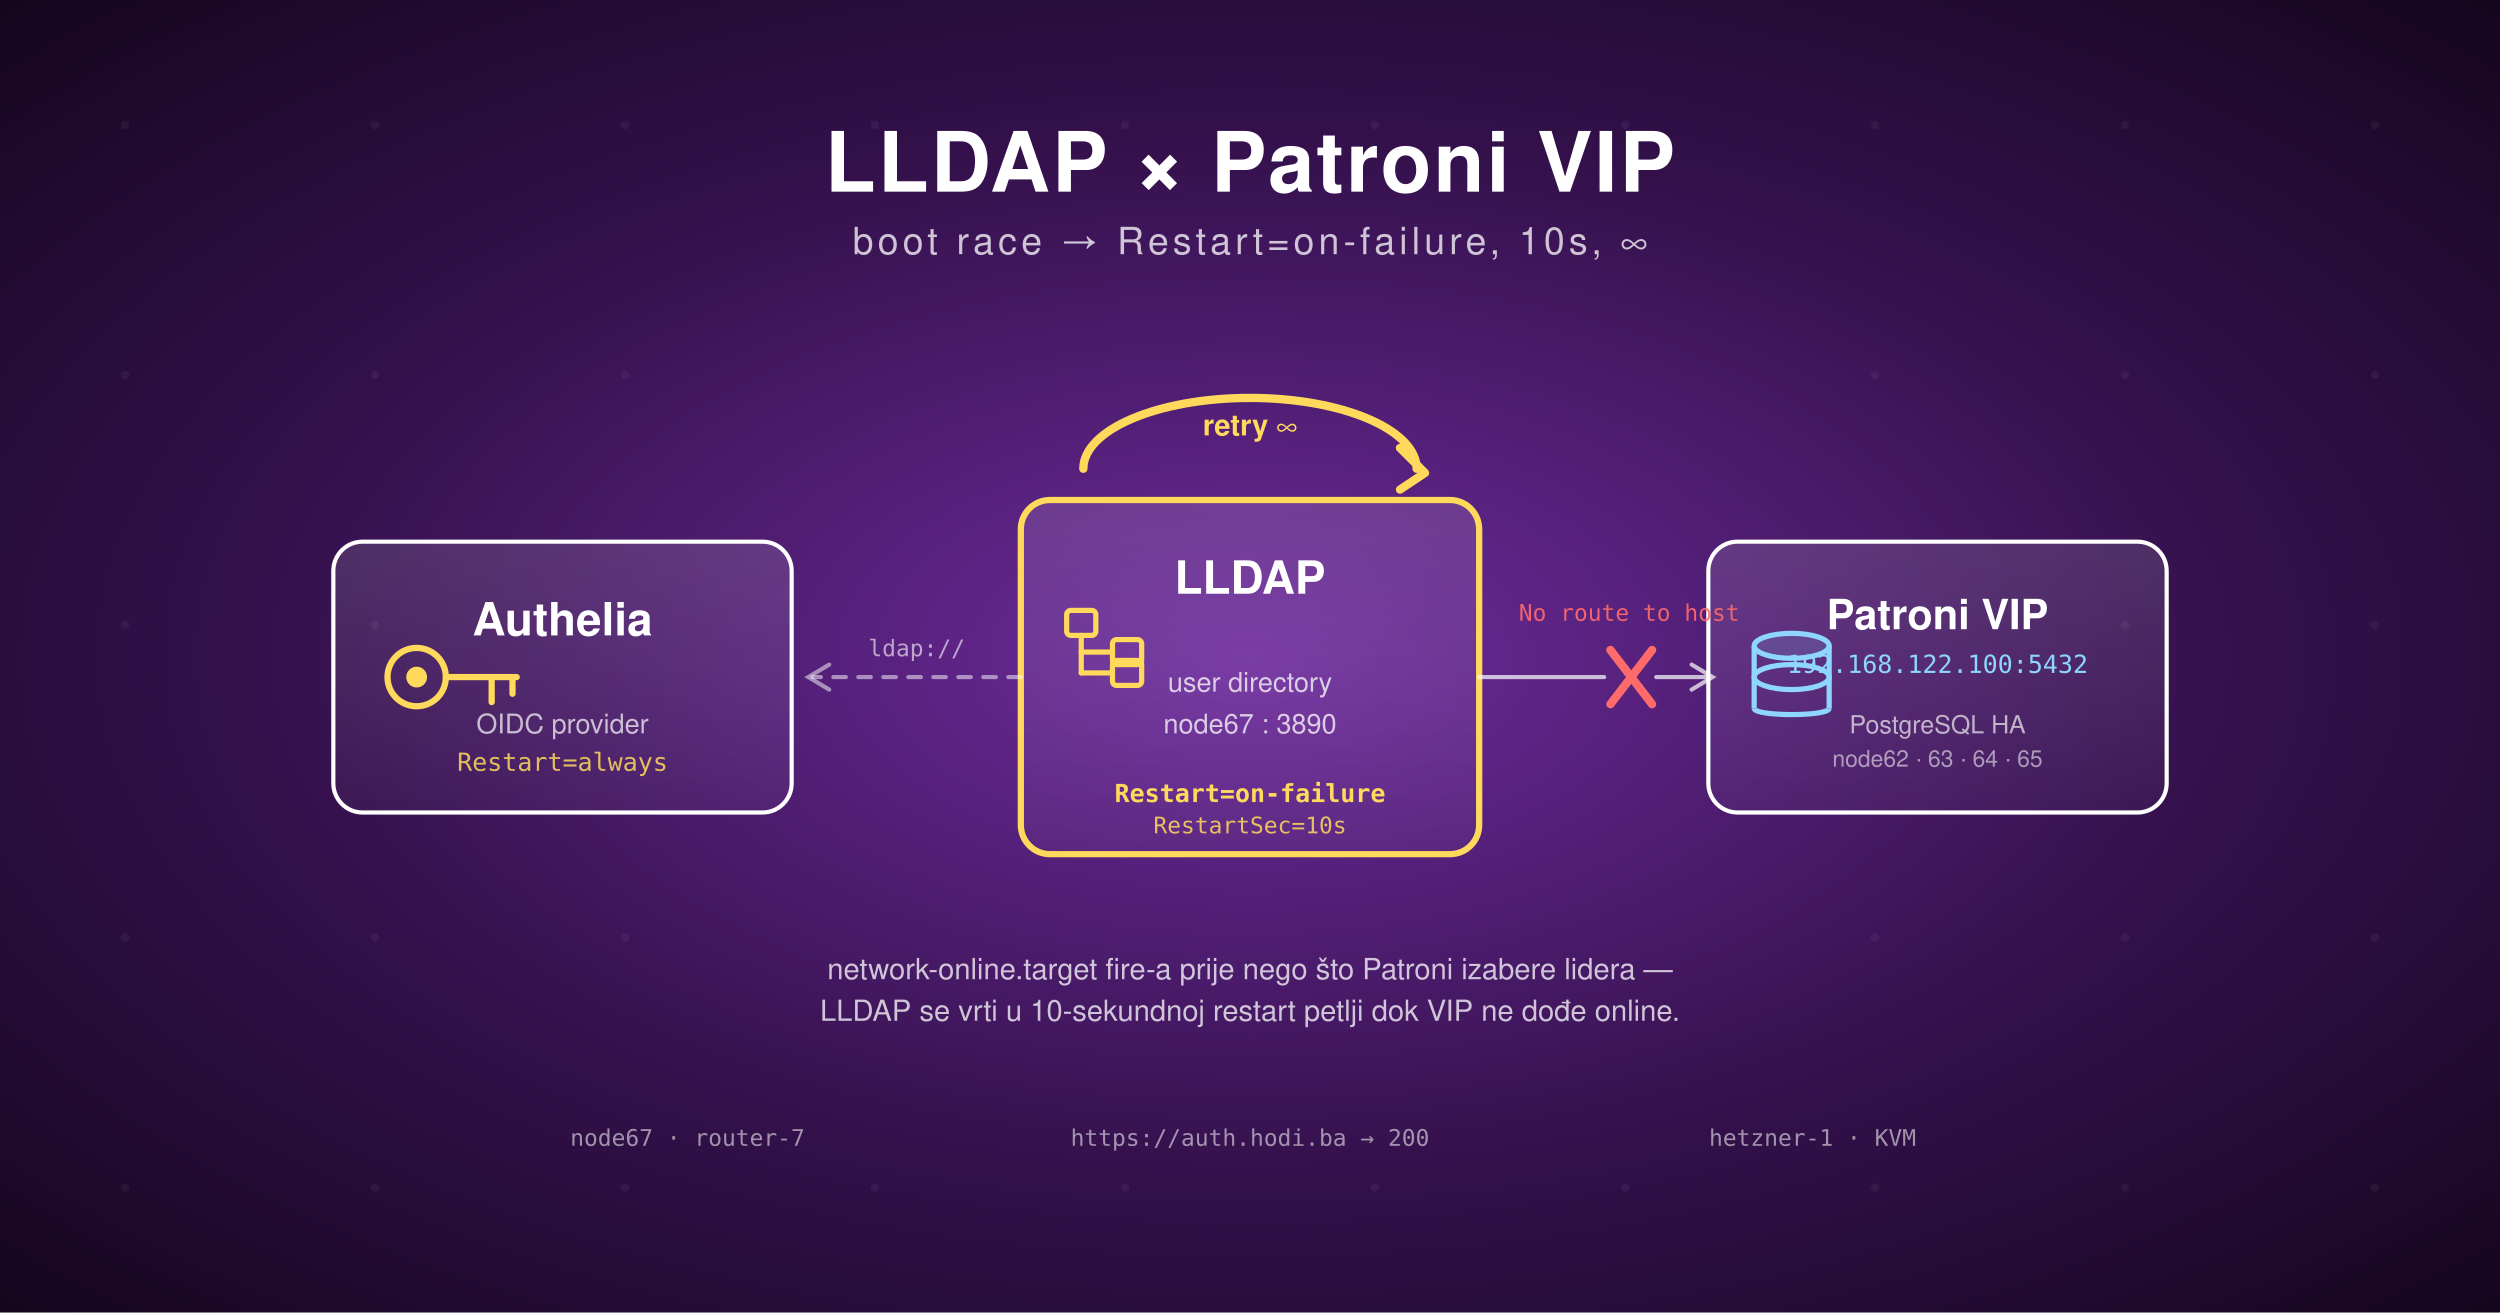
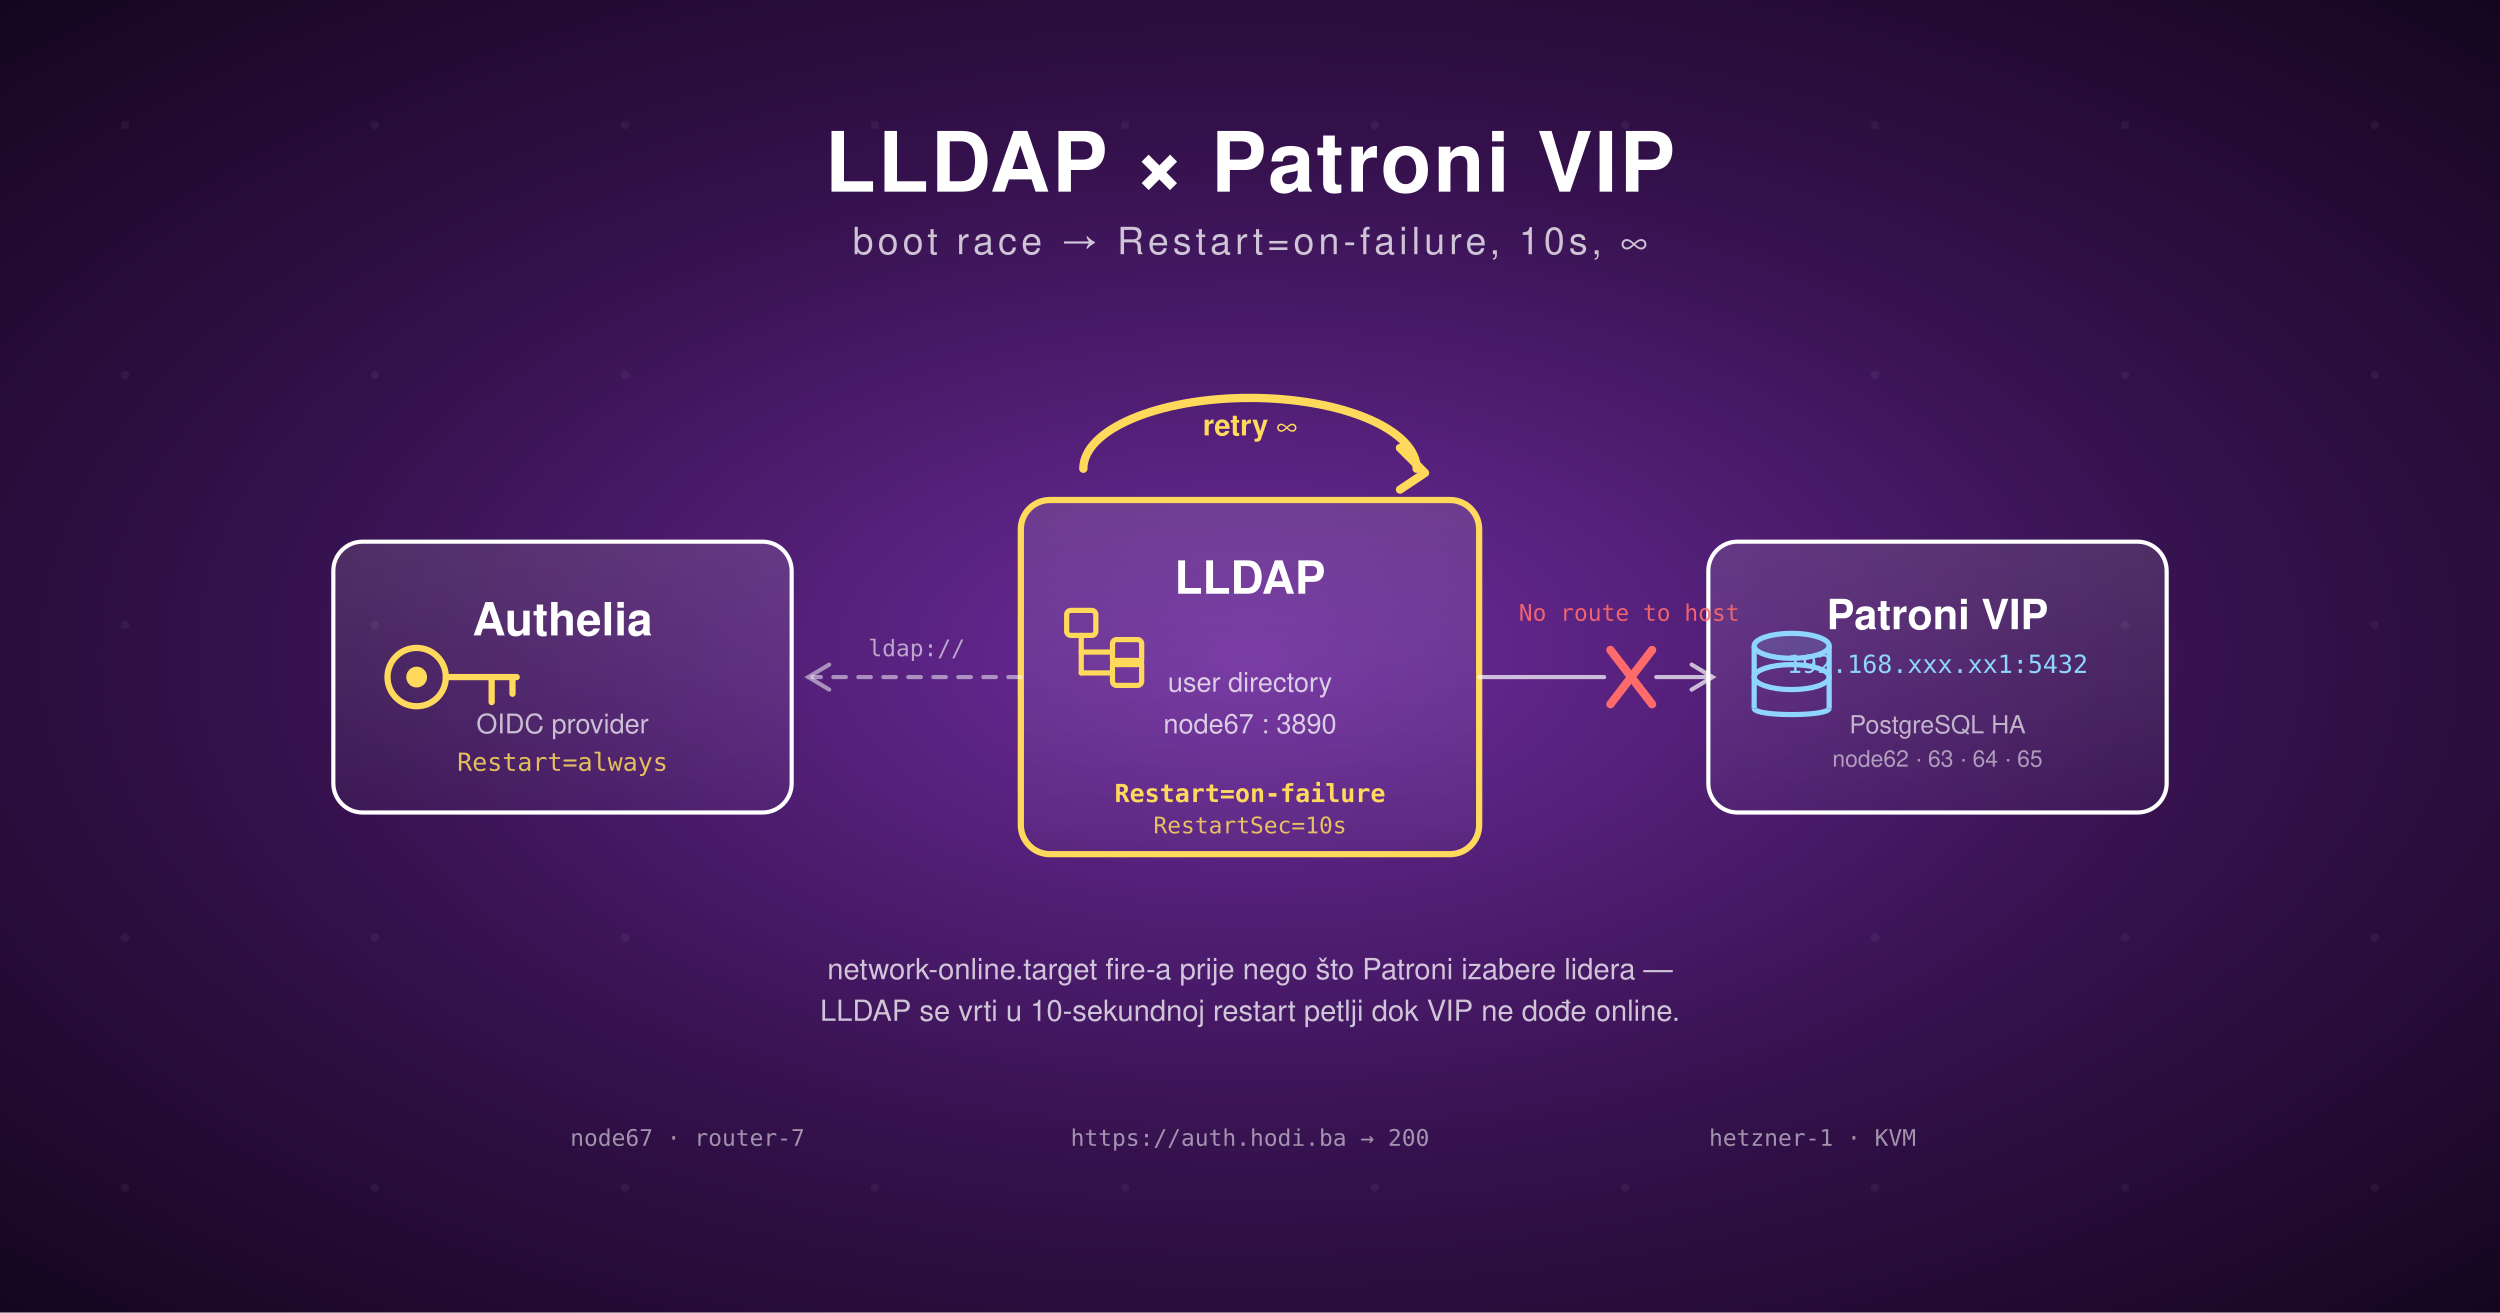
<svg xmlns="http://www.w3.org/2000/svg" viewBox="0 0 1200 630" role="img" aria-label="LLDAP boot race against Patroni VIP — service diagram with LLDAP, Postgres cluster, Authelia and a retry loop">
  <defs>
    <radialGradient id="bg" cx="50%" cy="50%" r="70%">
      <stop offset="0%" stop-color="#6e2c9e" />
      <stop offset="55%" stop-color="#35114d" />
      <stop offset="100%" stop-color="#15061f" />
    </radialGradient>
    <linearGradient id="boxFill" x1="0%" y1="0%" x2="0%" y2="100%">
      <stop offset="0%" stop-color="#ffffff" stop-opacity="0.12" />
      <stop offset="100%" stop-color="#ffffff" stop-opacity="0.03" />
    </linearGradient>
    <linearGradient id="dbFill" x1="0%" y1="0%" x2="0%" y2="100%">
      <stop offset="0%" stop-color="#ffffff" stop-opacity="0.14" />
      <stop offset="100%" stop-color="#ffffff" stop-opacity="0.04" />
    </linearGradient>
  </defs>
  <rect width="1200" height="630" fill="url(#bg)" />
  <g fill="#ffffff" fill-opacity="0.05">
    <circle cx="60" cy="60" r="2" />
    <circle cx="180" cy="60" r="2" />
    <circle cx="300" cy="60" r="2" />
    <circle cx="420" cy="60" r="2" />
    <circle cx="540" cy="60" r="2" />
    <circle cx="660" cy="60" r="2" />
    <circle cx="780" cy="60" r="2" />
    <circle cx="900" cy="60" r="2" />
    <circle cx="1020" cy="60" r="2" />
    <circle cx="1140" cy="60" r="2" />
    <circle cx="60" cy="180" r="2" />
    <circle cx="180" cy="180" r="2" />
    <circle cx="300" cy="180" r="2" />
    <circle cx="900" cy="180" r="2" />
    <circle cx="1020" cy="180" r="2" />
    <circle cx="1140" cy="180" r="2" />
    <circle cx="60" cy="300" r="2" />
    <circle cx="180" cy="300" r="2" />
    <circle cx="1020" cy="300" r="2" />
    <circle cx="1140" cy="300" r="2" />
    <circle cx="60" cy="450" r="2" />
    <circle cx="180" cy="450" r="2" />
    <circle cx="300" cy="450" r="2" />
    <circle cx="900" cy="450" r="2" />
    <circle cx="1020" cy="450" r="2" />
    <circle cx="1140" cy="450" r="2" />
    <circle cx="60" cy="570" r="2" />
    <circle cx="180" cy="570" r="2" />
    <circle cx="300" cy="570" r="2" />
    <circle cx="420" cy="570" r="2" />
    <circle cx="540" cy="570" r="2" />
    <circle cx="660" cy="570" r="2" />
    <circle cx="780" cy="570" r="2" />
    <circle cx="900" cy="570" r="2" />
    <circle cx="1020" cy="570" r="2" />
    <circle cx="1140" cy="570" r="2" />
  </g>
  <text x="600" y="92" text-anchor="middle" font-family="-apple-system, BlinkMacSystemFont, 'Segoe UI', Helvetica, Arial, sans-serif" font-size="40" font-weight="700" fill="#ffffff" letter-spacing="1">
    LLDAP × Patroni VIP
  </text>
  <text x="600" y="122" text-anchor="middle" font-family="-apple-system, BlinkMacSystemFont, 'Segoe UI', Helvetica, Arial, sans-serif" font-size="18" font-weight="400" fill="#ffffff" fill-opacity="0.75" letter-spacing="2">
    boot race → Restart=on-failure, 10s, ∞
  </text>
  <g transform="translate(160 260)">
    <rect x="0" y="0" width="220" height="130" rx="14" ry="14" fill="url(#boxFill)" stroke="#ffffff" stroke-width="2" />
    <g transform="translate(40 65)" stroke="#ffd95c" stroke-width="3" fill="none" stroke-linecap="round">
      <circle cx="0" cy="0" r="14" fill="none" />
      <circle cx="0" cy="0" r="5" fill="#ffd95c" stroke="none" />
      <line x1="14" y1="0" x2="48" y2="0" />
      <line x1="36" y1="0" x2="36" y2="12" />
      <line x1="46" y1="0" x2="46" y2="8" />
    </g>
    <text x="110" y="45" text-anchor="middle" font-family="-apple-system, BlinkMacSystemFont, 'Segoe UI', Helvetica, Arial, sans-serif" font-size="22" font-weight="700" fill="#ffffff">Authelia</text>
    <text x="110" y="92" text-anchor="middle" font-family="-apple-system, BlinkMacSystemFont, 'Segoe UI', Helvetica, Arial, sans-serif" font-size="13" font-weight="500" fill="#ffffff" fill-opacity="0.7">OIDC provider</text>
    <text x="110" y="110" text-anchor="middle" font-family="monospace" font-size="12" font-weight="400" fill="#ffd95c" fill-opacity="0.85">Restart=always</text>
  </g>
  <g transform="translate(490 240)">
    <rect x="0" y="0" width="220" height="170" rx="14" ry="14" fill="url(#boxFill)" stroke="#ffd95c" stroke-width="3" />
    <g transform="translate(40 75)" stroke="#ffd95c" stroke-width="2.5" fill="none" stroke-linecap="round" stroke-linejoin="round">
      <rect x="-18" y="-22" width="14" height="12" rx="2" fill="none" />
      <line x1="-11" y1="-10" x2="-11" y2="8" />
      <line x1="-11" y1="-2" x2="4" y2="-2" />
      <line x1="-11" y1="8" x2="4" y2="8" />
      <rect x="4" y="-8" width="14" height="12" rx="2" fill="none" />
      <rect x="4" y="2" width="14" height="12" rx="2" fill="none" />
    </g>
    <text x="110" y="45" text-anchor="middle" font-family="-apple-system, BlinkMacSystemFont, 'Segoe UI', Helvetica, Arial, sans-serif" font-size="22" font-weight="700" fill="#ffffff">LLDAP</text>
    <text x="110" y="92" text-anchor="middle" font-family="-apple-system, BlinkMacSystemFont, 'Segoe UI', Helvetica, Arial, sans-serif" font-size="13" font-weight="500" fill="#ffffff" fill-opacity="0.75">user directory</text>
    <text x="110" y="112" text-anchor="middle" font-family="-apple-system, BlinkMacSystemFont, 'Segoe UI', Helvetica, Arial, sans-serif" font-size="13" font-weight="500" fill="#ffffff" fill-opacity="0.75">node67 : 3890</text>
    <text x="110" y="145" text-anchor="middle" font-family="monospace" font-size="12" font-weight="700" fill="#ffd95c">Restart=on-failure</text>
    <text x="110" y="160" text-anchor="middle" font-family="monospace" font-size="11" font-weight="400" fill="#ffd95c" fill-opacity="0.85">RestartSec=10s</text>
  </g>
  <g transform="translate(820 260)">
    <rect x="0" y="0" width="220" height="130" rx="14" ry="14" fill="url(#boxFill)" stroke="#ffffff" stroke-width="2" />
    <g transform="translate(40 65)" stroke="#8ed6ff" stroke-width="2.5" fill="none">
      <ellipse cx="0" cy="-15" rx="18" ry="6" fill="rgba(142, 214, 255, 0.15)" />
      <path d="M -18 -15 L -18 15" />
      <path d="M 18 -15 L 18 15" />
      <path d="M -18 15 C -18 19 18 19 18 15" />
      <ellipse cx="0" cy="0" rx="18" ry="6" fill="none" />
    </g>
    <text x="110" y="42" text-anchor="middle" font-family="-apple-system, BlinkMacSystemFont, 'Segoe UI', Helvetica, Arial, sans-serif" font-size="20" font-weight="700" fill="#ffffff">Patroni VIP</text>
-     <text x="110" y="63" text-anchor="middle" font-family="monospace" font-size="12" font-weight="500" fill="#8ed6ff">192.168.122.100:5432</text>
+     <text x="110" y="63" text-anchor="middle" font-family="monospace" font-size="12" font-weight="500" fill="#8ed6ff">192.168.xxx.xx1:5432</text>
    <text x="110" y="92" text-anchor="middle" font-family="-apple-system, BlinkMacSystemFont, 'Segoe UI', Helvetica, Arial, sans-serif" font-size="12" font-weight="500" fill="#ffffff" fill-opacity="0.65">PostgreSQL HA</text>
    <text x="110" y="108" text-anchor="middle" font-family="-apple-system, BlinkMacSystemFont, 'Segoe UI', Helvetica, Arial, sans-serif" font-size="11" font-weight="400" fill="#ffffff" fill-opacity="0.55">node62 · 63 · 64 · 65</text>
  </g>
  <g stroke="#ffffff" stroke-opacity="0.5" stroke-width="2" fill="none" stroke-linecap="round">
    <line x1="490" y1="325" x2="390" y2="325" stroke-dasharray="6 6" />
    <path d="M 398 319 L 388 325 L 398 331" />
  </g>
  <text x="440" y="315" text-anchor="middle" font-family="monospace" font-size="11" fill="#ffffff" fill-opacity="0.6">
    ldap://
  </text>
  <g>
    <line x1="710" y1="325" x2="770" y2="325" stroke="#ffffff" stroke-opacity="0.7" stroke-width="2" stroke-linecap="round" />
    <line x1="795" y1="325" x2="820" y2="325" stroke="#ffffff" stroke-opacity="0.7" stroke-width="2" stroke-linecap="round" />
    <g stroke="#ffffff" stroke-opacity="0.7" stroke-width="2" fill="none" stroke-linecap="round">
      <path d="M 812 319 L 822 325 L 812 331" />
    </g>
    <g stroke="#ff6b6b" stroke-width="4" stroke-linecap="round">
      <line x1="773" y1="312" x2="793" y2="338" />
      <line x1="793" y1="312" x2="773" y2="338" />
    </g>
    <text x="782" y="298" text-anchor="middle" font-family="monospace" font-size="11" fill="#ff6b6b" fill-opacity="0.9">
      No route to host
    </text>
  </g>
  <g transform="translate(600 225)">
    <path d="M -80 0 A 80 34 0 1 1 80 0" fill="none" stroke="#ffd95c" stroke-width="4" stroke-linecap="round" />
    <path d="M 72 -10 L 84 2 L 72 10" fill="none" stroke="#ffd95c" stroke-width="4" stroke-linecap="round" stroke-linejoin="round" />
    <text x="0" y="-16" text-anchor="middle" font-family="-apple-system, BlinkMacSystemFont, 'Segoe UI', Helvetica, Arial, sans-serif" font-size="14" font-weight="700" fill="#ffd95c">
      retry ∞
    </text>
  </g>
  <text x="600" y="470" text-anchor="middle" font-family="-apple-system, BlinkMacSystemFont, 'Segoe UI', Helvetica, Arial, sans-serif" font-size="14" font-weight="400" fill="#ffffff" fill-opacity="0.75">
    network-online.target fire-a prije nego što Patroni izabere lidera —
  </text>
  <text x="600" y="490" text-anchor="middle" font-family="-apple-system, BlinkMacSystemFont, 'Segoe UI', Helvetica, Arial, sans-serif" font-size="14" font-weight="400" fill="#ffffff" fill-opacity="0.75">
    LLDAP se vrti u 10-sekundnoj restart petlji dok VIP ne dođe online.
  </text>
  <g transform="translate(600 550)">
    <text x="-270" y="0" text-anchor="middle" font-family="monospace" font-size="11" fill="#ffffff" fill-opacity="0.55">
      node67 · router-7
    </text>
    <text x="0" y="0" text-anchor="middle" font-family="monospace" font-size="11" fill="#ffffff" fill-opacity="0.55">
      https://auth.hodi.ba → 200
    </text>
    <text x="270" y="0" text-anchor="middle" font-family="monospace" font-size="11" fill="#ffffff" fill-opacity="0.55">
      hetzner-1 · KVM
    </text>
  </g>
</svg>
